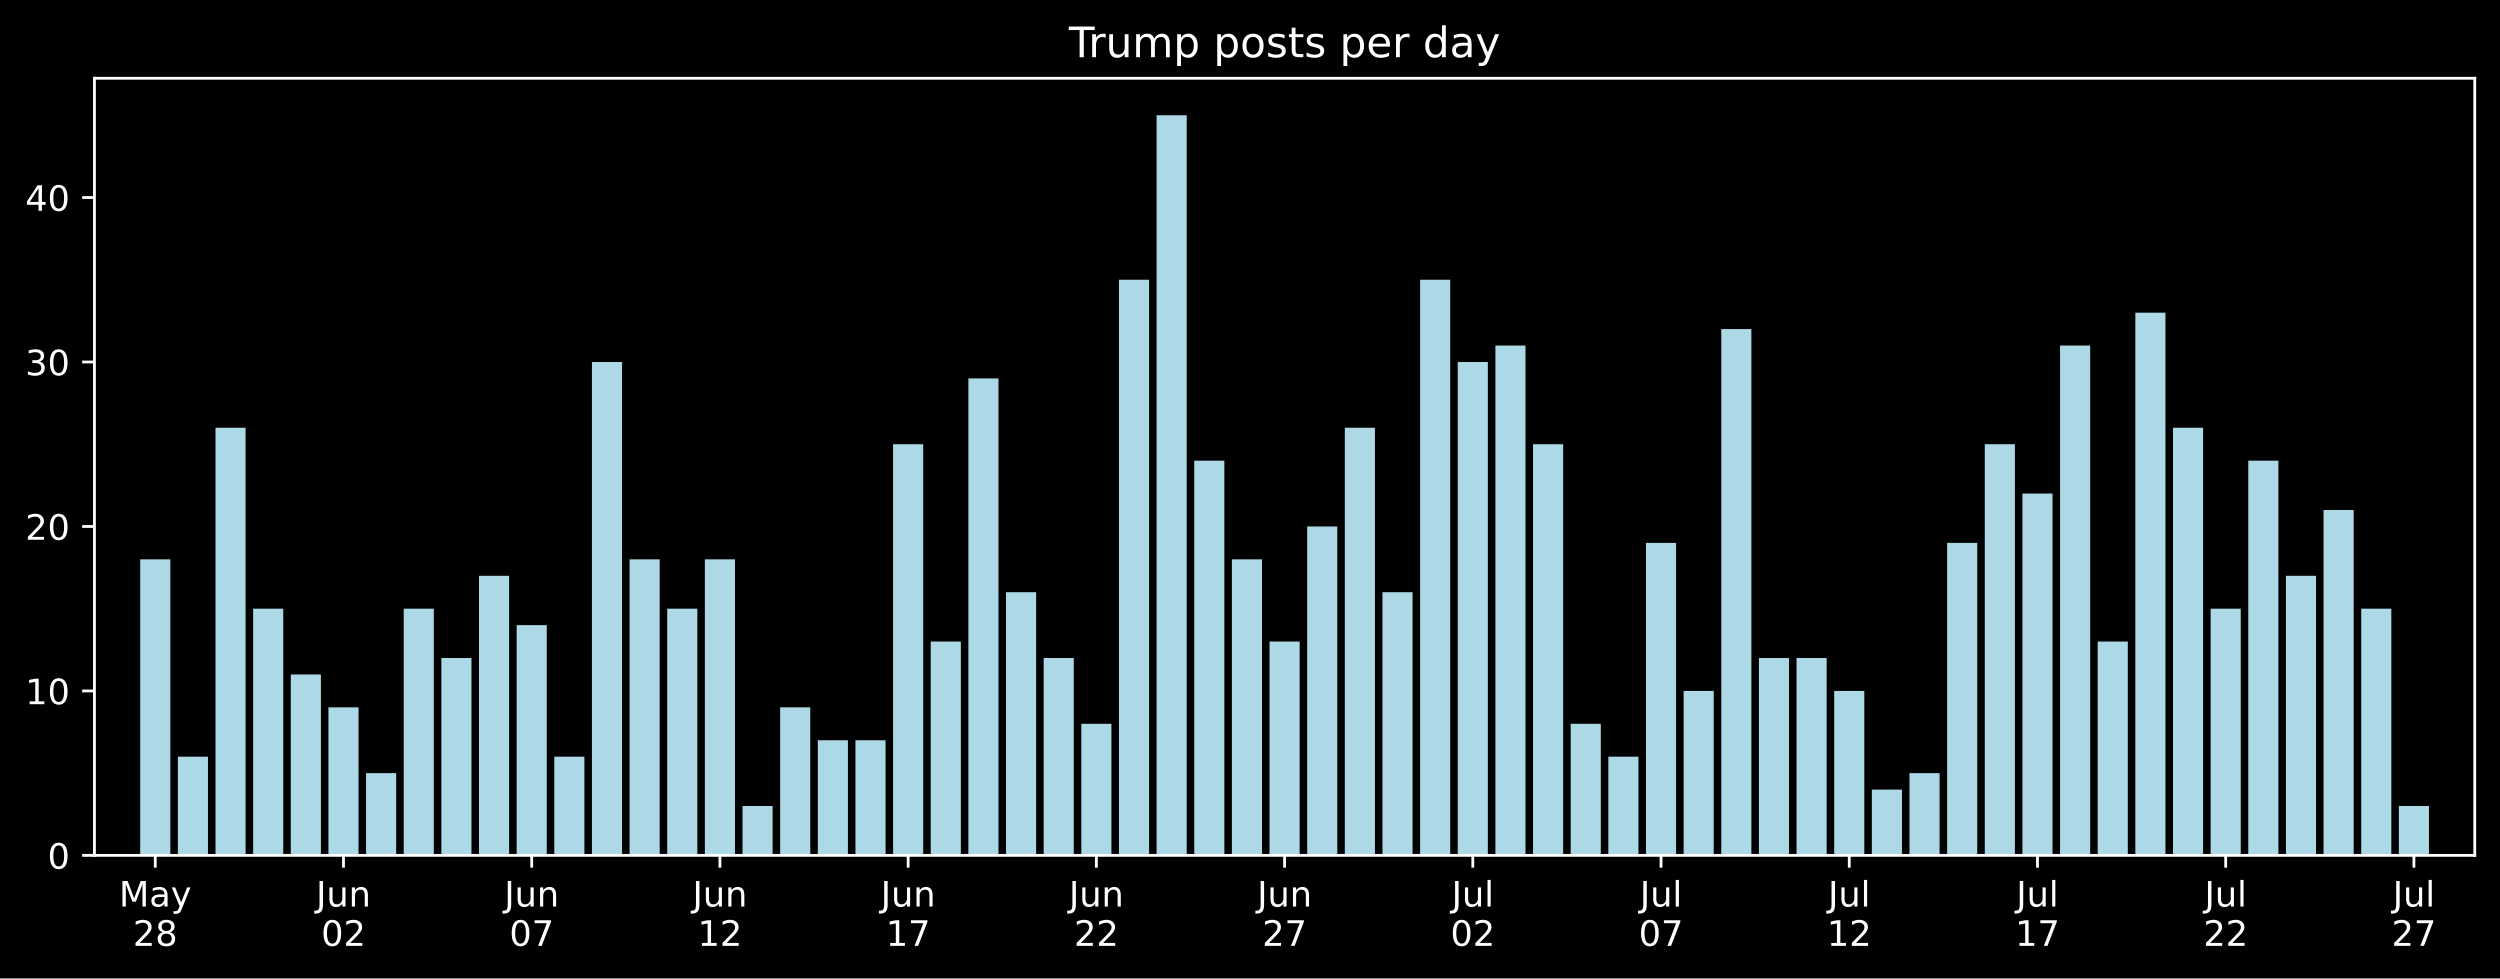
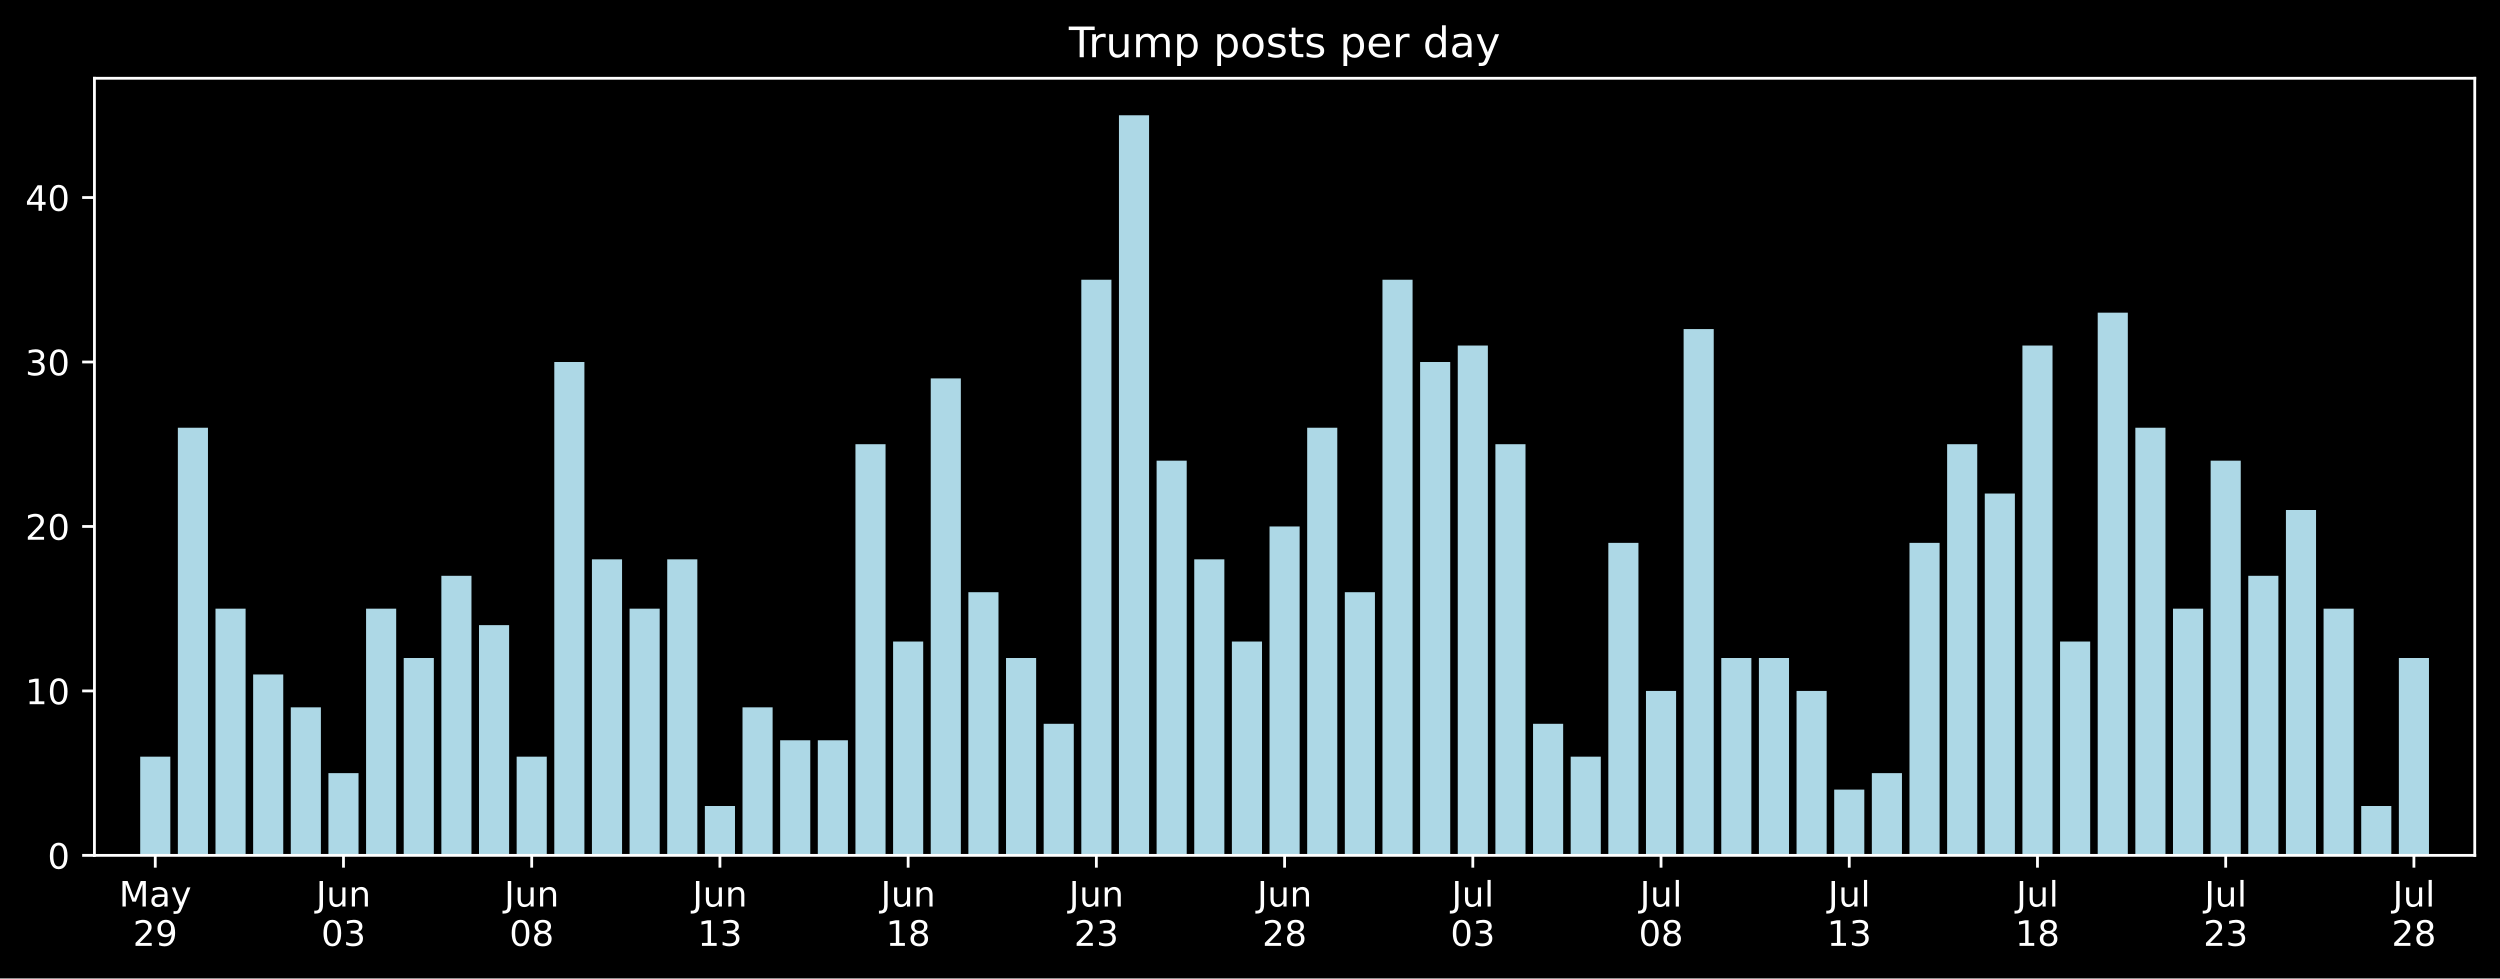
<svg xmlns="http://www.w3.org/2000/svg" xmlns:xlink="http://www.w3.org/1999/xlink" width="712.835pt" height="278.97pt" viewBox="0 0 712.835 278.97" version="1.1">
  <defs>
    <style type="text/css">*{stroke-linejoin: round; stroke-linecap: butt}</style>
  </defs>
  <g id="figure_1">
    <g id="patch_1">
      <path d="M 0 278.97  L 712.835 278.97  L 712.835 0  L 0 0  z " />
    </g>
    <g id="axes_1">
      <g id="patch_2">
        <path d="M 26.925 243.894  L 705.635 243.894  L 705.635 22.318  L 26.925 22.318  z " />
      </g>
      <g id="patch_3">
-         <path d="M 39.977 243.894  L 48.564 243.894  L 48.564 159.484  L 39.977 159.484  z " clip-path="url(#pac52f483de)" style="fill: #add8e6" />
+         <path d="M 39.977 243.894  L 48.564 243.894  L 48.564 215.757  L 39.977 215.757  z " clip-path="url(#p3d719da729)" style="fill: #add8e6" />
      </g>
      <g id="patch_4">
-         <path d="M 50.711 243.894  L 59.298 243.894  L 59.298 215.757  L 50.711 215.757  z " clip-path="url(#pac52f483de)" style="fill: #add8e6" />
+         <path d="M 50.711 243.894  L 59.298 243.894  L 59.298 121.969  L 50.711 121.969  z " clip-path="url(#p3d719da729)" style="fill: #add8e6" />
      </g>
      <g id="patch_5">
-         <path d="M 61.444 243.894  L 70.031 243.894  L 70.031 121.969  L 61.444 121.969  z " clip-path="url(#pac52f483de)" style="fill: #add8e6" />
+         <path d="M 61.444 243.894  L 70.031 243.894  L 70.031 173.553  L 61.444 173.553  z " clip-path="url(#p3d719da729)" style="fill: #add8e6" />
      </g>
      <g id="patch_6">
-         <path d="M 72.178 243.894  L 80.765 243.894  L 80.765 173.553  L 72.178 173.553  z " clip-path="url(#pac52f483de)" style="fill: #add8e6" />
+         <path d="M 72.178 243.894  L 80.765 243.894  L 80.765 192.31  L 72.178 192.31  z " clip-path="url(#p3d719da729)" style="fill: #add8e6" />
      </g>
      <g id="patch_7">
-         <path d="M 82.912 243.894  L 91.499 243.894  L 91.499 192.31  L 82.912 192.31  z " clip-path="url(#pac52f483de)" style="fill: #add8e6" />
+         <path d="M 82.912 243.894  L 91.499 243.894  L 91.499 201.689  L 82.912 201.689  z " clip-path="url(#p3d719da729)" style="fill: #add8e6" />
      </g>
      <g id="patch_8">
-         <path d="M 93.645 243.894  L 102.232 243.894  L 102.232 201.689  L 93.645 201.689  z " clip-path="url(#pac52f483de)" style="fill: #add8e6" />
+         <path d="M 93.645 243.894  L 102.232 243.894  L 102.232 220.447  L 93.645 220.447  z " clip-path="url(#p3d719da729)" style="fill: #add8e6" />
      </g>
      <g id="patch_9">
-         <path d="M 104.379 243.894  L 112.966 243.894  L 112.966 220.447  L 104.379 220.447  z " clip-path="url(#pac52f483de)" style="fill: #add8e6" />
+         <path d="M 104.379 243.894  L 112.966 243.894  L 112.966 173.553  L 104.379 173.553  z " clip-path="url(#p3d719da729)" style="fill: #add8e6" />
      </g>
      <g id="patch_10">
-         <path d="M 115.113 243.894  L 123.7 243.894  L 123.7 173.553  L 115.113 173.553  z " clip-path="url(#pac52f483de)" style="fill: #add8e6" />
+         <path d="M 115.113 243.894  L 123.7 243.894  L 123.7 187.621  L 115.113 187.621  z " clip-path="url(#p3d719da729)" style="fill: #add8e6" />
      </g>
      <g id="patch_11">
-         <path d="M 125.846 243.894  L 134.433 243.894  L 134.433 187.621  L 125.846 187.621  z " clip-path="url(#pac52f483de)" style="fill: #add8e6" />
+         <path d="M 125.846 243.894  L 134.433 243.894  L 134.433 164.174  L 125.846 164.174  z " clip-path="url(#p3d719da729)" style="fill: #add8e6" />
      </g>
      <g id="patch_12">
-         <path d="M 136.58 243.894  L 145.167 243.894  L 145.167 164.174  L 136.58 164.174  z " clip-path="url(#pac52f483de)" style="fill: #add8e6" />
+         <path d="M 136.58 243.894  L 145.167 243.894  L 145.167 178.242  L 136.58 178.242  z " clip-path="url(#p3d719da729)" style="fill: #add8e6" />
      </g>
      <g id="patch_13">
-         <path d="M 147.314 243.894  L 155.901 243.894  L 155.901 178.242  L 147.314 178.242  z " clip-path="url(#pac52f483de)" style="fill: #add8e6" />
+         <path d="M 147.314 243.894  L 155.901 243.894  L 155.901 215.757  L 147.314 215.757  z " clip-path="url(#p3d719da729)" style="fill: #add8e6" />
      </g>
      <g id="patch_14">
-         <path d="M 158.047 243.894  L 166.634 243.894  L 166.634 215.757  L 158.047 215.757  z " clip-path="url(#pac52f483de)" style="fill: #add8e6" />
+         <path d="M 158.047 243.894  L 166.634 243.894  L 166.634 103.211  L 158.047 103.211  z " clip-path="url(#p3d719da729)" style="fill: #add8e6" />
      </g>
      <g id="patch_15">
-         <path d="M 168.781 243.894  L 177.368 243.894  L 177.368 103.211  L 168.781 103.211  z " clip-path="url(#pac52f483de)" style="fill: #add8e6" />
+         <path d="M 168.781 243.894  L 177.368 243.894  L 177.368 159.484  L 168.781 159.484  z " clip-path="url(#p3d719da729)" style="fill: #add8e6" />
      </g>
      <g id="patch_16">
-         <path d="M 179.515 243.894  L 188.101 243.894  L 188.101 159.484  L 179.515 159.484  z " clip-path="url(#pac52f483de)" style="fill: #add8e6" />
+         <path d="M 179.515 243.894  L 188.101 243.894  L 188.101 173.553  L 179.515 173.553  z " clip-path="url(#p3d719da729)" style="fill: #add8e6" />
      </g>
      <g id="patch_17">
-         <path d="M 190.248 243.894  L 198.835 243.894  L 198.835 173.553  L 190.248 173.553  z " clip-path="url(#pac52f483de)" style="fill: #add8e6" />
+         <path d="M 190.248 243.894  L 198.835 243.894  L 198.835 159.484  L 190.248 159.484  z " clip-path="url(#p3d719da729)" style="fill: #add8e6" />
      </g>
      <g id="patch_18">
-         <path d="M 200.982 243.894  L 209.569 243.894  L 209.569 159.484  L 200.982 159.484  z " clip-path="url(#pac52f483de)" style="fill: #add8e6" />
+         <path d="M 200.982 243.894  L 209.569 243.894  L 209.569 229.826  L 200.982 229.826  z " clip-path="url(#p3d719da729)" style="fill: #add8e6" />
      </g>
      <g id="patch_19">
-         <path d="M 211.715 243.894  L 220.302 243.894  L 220.302 229.826  L 211.715 229.826  z " clip-path="url(#pac52f483de)" style="fill: #add8e6" />
+         <path d="M 211.715 243.894  L 220.302 243.894  L 220.302 201.689  L 211.715 201.689  z " clip-path="url(#p3d719da729)" style="fill: #add8e6" />
      </g>
      <g id="patch_20">
-         <path d="M 222.449 243.894  L 231.036 243.894  L 231.036 201.689  L 222.449 201.689  z " clip-path="url(#pac52f483de)" style="fill: #add8e6" />
+         <path d="M 222.449 243.894  L 231.036 243.894  L 231.036 211.068  L 222.449 211.068  z " clip-path="url(#p3d719da729)" style="fill: #add8e6" />
      </g>
      <g id="patch_21">
-         <path d="M 233.183 243.894  L 241.77 243.894  L 241.77 211.068  L 233.183 211.068  z " clip-path="url(#pac52f483de)" style="fill: #add8e6" />
+         <path d="M 233.183 243.894  L 241.77 243.894  L 241.77 211.068  L 233.183 211.068  z " clip-path="url(#p3d719da729)" style="fill: #add8e6" />
      </g>
      <g id="patch_22">
-         <path d="M 243.916 243.894  L 252.503 243.894  L 252.503 211.068  L 243.916 211.068  z " clip-path="url(#pac52f483de)" style="fill: #add8e6" />
+         <path d="M 243.916 243.894  L 252.503 243.894  L 252.503 126.658  L 243.916 126.658  z " clip-path="url(#p3d719da729)" style="fill: #add8e6" />
      </g>
      <g id="patch_23">
-         <path d="M 254.65 243.894  L 263.237 243.894  L 263.237 126.658  L 254.65 126.658  z " clip-path="url(#pac52f483de)" style="fill: #add8e6" />
+         <path d="M 254.65 243.894  L 263.237 243.894  L 263.237 182.931  L 254.65 182.931  z " clip-path="url(#p3d719da729)" style="fill: #add8e6" />
      </g>
      <g id="patch_24">
-         <path d="M 265.384 243.894  L 273.971 243.894  L 273.971 182.931  L 265.384 182.931  z " clip-path="url(#pac52f483de)" style="fill: #add8e6" />
+         <path d="M 265.384 243.894  L 273.971 243.894  L 273.971 107.9  L 265.384 107.9  z " clip-path="url(#p3d719da729)" style="fill: #add8e6" />
      </g>
      <g id="patch_25">
-         <path d="M 276.117 243.894  L 284.704 243.894  L 284.704 107.9  L 276.117 107.9  z " clip-path="url(#pac52f483de)" style="fill: #add8e6" />
+         <path d="M 276.117 243.894  L 284.704 243.894  L 284.704 168.863  L 276.117 168.863  z " clip-path="url(#p3d719da729)" style="fill: #add8e6" />
      </g>
      <g id="patch_26">
-         <path d="M 286.851 243.894  L 295.438 243.894  L 295.438 168.863  L 286.851 168.863  z " clip-path="url(#pac52f483de)" style="fill: #add8e6" />
+         <path d="M 286.851 243.894  L 295.438 243.894  L 295.438 187.621  L 286.851 187.621  z " clip-path="url(#p3d719da729)" style="fill: #add8e6" />
      </g>
      <g id="patch_27">
-         <path d="M 297.585 243.894  L 306.172 243.894  L 306.172 187.621  L 297.585 187.621  z " clip-path="url(#pac52f483de)" style="fill: #add8e6" />
+         <path d="M 297.585 243.894  L 306.172 243.894  L 306.172 206.379  L 297.585 206.379  z " clip-path="url(#p3d719da729)" style="fill: #add8e6" />
      </g>
      <g id="patch_28">
-         <path d="M 308.318 243.894  L 316.905 243.894  L 316.905 206.379  L 308.318 206.379  z " clip-path="url(#pac52f483de)" style="fill: #add8e6" />
+         <path d="M 308.318 243.894  L 316.905 243.894  L 316.905 79.764  L 308.318 79.764  z " clip-path="url(#p3d719da729)" style="fill: #add8e6" />
      </g>
      <g id="patch_29">
-         <path d="M 319.052 243.894  L 327.639 243.894  L 327.639 79.764  L 319.052 79.764  z " clip-path="url(#pac52f483de)" style="fill: #add8e6" />
+         <path d="M 319.052 243.894  L 327.639 243.894  L 327.639 32.869  L 319.052 32.869  z " clip-path="url(#p3d719da729)" style="fill: #add8e6" />
      </g>
      <g id="patch_30">
-         <path d="M 329.786 243.894  L 338.373 243.894  L 338.373 32.869  L 329.786 32.869  z " clip-path="url(#pac52f483de)" style="fill: #add8e6" />
+         <path d="M 329.786 243.894  L 338.373 243.894  L 338.373 131.348  L 329.786 131.348  z " clip-path="url(#p3d719da729)" style="fill: #add8e6" />
      </g>
      <g id="patch_31">
-         <path d="M 340.519 243.894  L 349.106 243.894  L 349.106 131.348  L 340.519 131.348  z " clip-path="url(#pac52f483de)" style="fill: #add8e6" />
+         <path d="M 340.519 243.894  L 349.106 243.894  L 349.106 159.484  L 340.519 159.484  z " clip-path="url(#p3d719da729)" style="fill: #add8e6" />
      </g>
      <g id="patch_32">
-         <path d="M 351.253 243.894  L 359.84 243.894  L 359.84 159.484  L 351.253 159.484  z " clip-path="url(#pac52f483de)" style="fill: #add8e6" />
+         <path d="M 351.253 243.894  L 359.84 243.894  L 359.84 182.931  L 351.253 182.931  z " clip-path="url(#p3d719da729)" style="fill: #add8e6" />
      </g>
      <g id="patch_33">
-         <path d="M 361.987 243.894  L 370.573 243.894  L 370.573 182.931  L 361.987 182.931  z " clip-path="url(#pac52f483de)" style="fill: #add8e6" />
+         <path d="M 361.987 243.894  L 370.573 243.894  L 370.573 150.105  L 361.987 150.105  z " clip-path="url(#p3d719da729)" style="fill: #add8e6" />
      </g>
      <g id="patch_34">
-         <path d="M 372.72 243.894  L 381.307 243.894  L 381.307 150.105  L 372.72 150.105  z " clip-path="url(#pac52f483de)" style="fill: #add8e6" />
+         <path d="M 372.72 243.894  L 381.307 243.894  L 381.307 121.969  L 372.72 121.969  z " clip-path="url(#p3d719da729)" style="fill: #add8e6" />
      </g>
      <g id="patch_35">
-         <path d="M 383.454 243.894  L 392.041 243.894  L 392.041 121.969  L 383.454 121.969  z " clip-path="url(#pac52f483de)" style="fill: #add8e6" />
+         <path d="M 383.454 243.894  L 392.041 243.894  L 392.041 168.863  L 383.454 168.863  z " clip-path="url(#p3d719da729)" style="fill: #add8e6" />
      </g>
      <g id="patch_36">
-         <path d="M 394.187 243.894  L 402.774 243.894  L 402.774 168.863  L 394.187 168.863  z " clip-path="url(#pac52f483de)" style="fill: #add8e6" />
+         <path d="M 394.187 243.894  L 402.774 243.894  L 402.774 79.764  L 394.187 79.764  z " clip-path="url(#p3d719da729)" style="fill: #add8e6" />
      </g>
      <g id="patch_37">
-         <path d="M 404.921 243.894  L 413.508 243.894  L 413.508 79.764  L 404.921 79.764  z " clip-path="url(#pac52f483de)" style="fill: #add8e6" />
+         <path d="M 404.921 243.894  L 413.508 243.894  L 413.508 103.211  L 404.921 103.211  z " clip-path="url(#p3d719da729)" style="fill: #add8e6" />
      </g>
      <g id="patch_38">
-         <path d="M 415.655 243.894  L 424.242 243.894  L 424.242 103.211  L 415.655 103.211  z " clip-path="url(#pac52f483de)" style="fill: #add8e6" />
+         <path d="M 415.655 243.894  L 424.242 243.894  L 424.242 98.522  L 415.655 98.522  z " clip-path="url(#p3d719da729)" style="fill: #add8e6" />
      </g>
      <g id="patch_39">
-         <path d="M 426.388 243.894  L 434.975 243.894  L 434.975 98.522  L 426.388 98.522  z " clip-path="url(#pac52f483de)" style="fill: #add8e6" />
+         <path d="M 426.388 243.894  L 434.975 243.894  L 434.975 126.658  L 426.388 126.658  z " clip-path="url(#p3d719da729)" style="fill: #add8e6" />
      </g>
      <g id="patch_40">
-         <path d="M 437.122 243.894  L 445.709 243.894  L 445.709 126.658  L 437.122 126.658  z " clip-path="url(#pac52f483de)" style="fill: #add8e6" />
+         <path d="M 437.122 243.894  L 445.709 243.894  L 445.709 206.379  L 437.122 206.379  z " clip-path="url(#p3d719da729)" style="fill: #add8e6" />
      </g>
      <g id="patch_41">
-         <path d="M 447.856 243.894  L 456.443 243.894  L 456.443 206.379  L 447.856 206.379  z " clip-path="url(#pac52f483de)" style="fill: #add8e6" />
+         <path d="M 447.856 243.894  L 456.443 243.894  L 456.443 215.757  L 447.856 215.757  z " clip-path="url(#p3d719da729)" style="fill: #add8e6" />
      </g>
      <g id="patch_42">
-         <path d="M 458.589 243.894  L 467.176 243.894  L 467.176 215.757  L 458.589 215.757  z " clip-path="url(#pac52f483de)" style="fill: #add8e6" />
+         <path d="M 458.589 243.894  L 467.176 243.894  L 467.176 154.795  L 458.589 154.795  z " clip-path="url(#p3d719da729)" style="fill: #add8e6" />
      </g>
      <g id="patch_43">
-         <path d="M 469.323 243.894  L 477.91 243.894  L 477.91 154.795  L 469.323 154.795  z " clip-path="url(#pac52f483de)" style="fill: #add8e6" />
+         <path d="M 469.323 243.894  L 477.91 243.894  L 477.91 197  L 469.323 197  z " clip-path="url(#p3d719da729)" style="fill: #add8e6" />
      </g>
      <g id="patch_44">
-         <path d="M 480.057 243.894  L 488.644 243.894  L 488.644 197  L 480.057 197  z " clip-path="url(#pac52f483de)" style="fill: #add8e6" />
+         <path d="M 480.057 243.894  L 488.644 243.894  L 488.644 93.832  L 480.057 93.832  z " clip-path="url(#p3d719da729)" style="fill: #add8e6" />
      </g>
      <g id="patch_45">
-         <path d="M 490.79 243.894  L 499.377 243.894  L 499.377 93.832  L 490.79 93.832  z " clip-path="url(#pac52f483de)" style="fill: #add8e6" />
+         <path d="M 490.79 243.894  L 499.377 243.894  L 499.377 187.621  L 490.79 187.621  z " clip-path="url(#p3d719da729)" style="fill: #add8e6" />
      </g>
      <g id="patch_46">
-         <path d="M 501.524 243.894  L 510.111 243.894  L 510.111 187.621  L 501.524 187.621  z " clip-path="url(#pac52f483de)" style="fill: #add8e6" />
+         <path d="M 501.524 243.894  L 510.111 243.894  L 510.111 187.621  L 501.524 187.621  z " clip-path="url(#p3d719da729)" style="fill: #add8e6" />
      </g>
      <g id="patch_47">
-         <path d="M 512.258 243.894  L 520.845 243.894  L 520.845 187.621  L 512.258 187.621  z " clip-path="url(#pac52f483de)" style="fill: #add8e6" />
+         <path d="M 512.258 243.894  L 520.845 243.894  L 520.845 197  L 512.258 197  z " clip-path="url(#p3d719da729)" style="fill: #add8e6" />
      </g>
      <g id="patch_48">
-         <path d="M 522.991 243.894  L 531.578 243.894  L 531.578 197  L 522.991 197  z " clip-path="url(#pac52f483de)" style="fill: #add8e6" />
+         <path d="M 522.991 243.894  L 531.578 243.894  L 531.578 225.136  L 522.991 225.136  z " clip-path="url(#p3d719da729)" style="fill: #add8e6" />
      </g>
      <g id="patch_49">
-         <path d="M 533.725 243.894  L 542.312 243.894  L 542.312 225.136  L 533.725 225.136  z " clip-path="url(#pac52f483de)" style="fill: #add8e6" />
+         <path d="M 533.725 243.894  L 542.312 243.894  L 542.312 220.447  L 533.725 220.447  z " clip-path="url(#p3d719da729)" style="fill: #add8e6" />
      </g>
      <g id="patch_50">
-         <path d="M 544.459 243.894  L 553.045 243.894  L 553.045 220.447  L 544.459 220.447  z " clip-path="url(#pac52f483de)" style="fill: #add8e6" />
+         <path d="M 544.459 243.894  L 553.045 243.894  L 553.045 154.795  L 544.459 154.795  z " clip-path="url(#p3d719da729)" style="fill: #add8e6" />
      </g>
      <g id="patch_51">
-         <path d="M 555.192 243.894  L 563.779 243.894  L 563.779 154.795  L 555.192 154.795  z " clip-path="url(#pac52f483de)" style="fill: #add8e6" />
+         <path d="M 555.192 243.894  L 563.779 243.894  L 563.779 126.658  L 555.192 126.658  z " clip-path="url(#p3d719da729)" style="fill: #add8e6" />
      </g>
      <g id="patch_52">
-         <path d="M 565.926 243.894  L 574.513 243.894  L 574.513 126.658  L 565.926 126.658  z " clip-path="url(#pac52f483de)" style="fill: #add8e6" />
+         <path d="M 565.926 243.894  L 574.513 243.894  L 574.513 140.726  L 565.926 140.726  z " clip-path="url(#p3d719da729)" style="fill: #add8e6" />
      </g>
      <g id="patch_53">
-         <path d="M 576.659 243.894  L 585.246 243.894  L 585.246 140.726  L 576.659 140.726  z " clip-path="url(#pac52f483de)" style="fill: #add8e6" />
+         <path d="M 576.659 243.894  L 585.246 243.894  L 585.246 98.522  L 576.659 98.522  z " clip-path="url(#p3d719da729)" style="fill: #add8e6" />
      </g>
      <g id="patch_54">
-         <path d="M 587.393 243.894  L 595.98 243.894  L 595.98 98.522  L 587.393 98.522  z " clip-path="url(#pac52f483de)" style="fill: #add8e6" />
+         <path d="M 587.393 243.894  L 595.98 243.894  L 595.98 182.931  L 587.393 182.931  z " clip-path="url(#p3d719da729)" style="fill: #add8e6" />
      </g>
      <g id="patch_55">
-         <path d="M 598.127 243.894  L 606.714 243.894  L 606.714 182.931  L 598.127 182.931  z " clip-path="url(#pac52f483de)" style="fill: #add8e6" />
+         <path d="M 598.127 243.894  L 606.714 243.894  L 606.714 89.143  L 598.127 89.143  z " clip-path="url(#p3d719da729)" style="fill: #add8e6" />
      </g>
      <g id="patch_56">
-         <path d="M 608.86 243.894  L 617.447 243.894  L 617.447 89.143  L 608.86 89.143  z " clip-path="url(#pac52f483de)" style="fill: #add8e6" />
+         <path d="M 608.86 243.894  L 617.447 243.894  L 617.447 121.969  L 608.86 121.969  z " clip-path="url(#p3d719da729)" style="fill: #add8e6" />
      </g>
      <g id="patch_57">
-         <path d="M 619.594 243.894  L 628.181 243.894  L 628.181 121.969  L 619.594 121.969  z " clip-path="url(#pac52f483de)" style="fill: #add8e6" />
+         <path d="M 619.594 243.894  L 628.181 243.894  L 628.181 173.553  L 619.594 173.553  z " clip-path="url(#p3d719da729)" style="fill: #add8e6" />
      </g>
      <g id="patch_58">
-         <path d="M 630.328 243.894  L 638.915 243.894  L 638.915 173.553  L 630.328 173.553  z " clip-path="url(#pac52f483de)" style="fill: #add8e6" />
+         <path d="M 630.328 243.894  L 638.915 243.894  L 638.915 131.348  L 630.328 131.348  z " clip-path="url(#p3d719da729)" style="fill: #add8e6" />
      </g>
      <g id="patch_59">
-         <path d="M 641.061 243.894  L 649.648 243.894  L 649.648 131.348  L 641.061 131.348  z " clip-path="url(#pac52f483de)" style="fill: #add8e6" />
+         <path d="M 641.061 243.894  L 649.648 243.894  L 649.648 164.174  L 641.061 164.174  z " clip-path="url(#p3d719da729)" style="fill: #add8e6" />
      </g>
      <g id="patch_60">
-         <path d="M 651.795 243.894  L 660.382 243.894  L 660.382 164.174  L 651.795 164.174  z " clip-path="url(#pac52f483de)" style="fill: #add8e6" />
+         <path d="M 651.795 243.894  L 660.382 243.894  L 660.382 145.416  L 651.795 145.416  z " clip-path="url(#p3d719da729)" style="fill: #add8e6" />
      </g>
      <g id="patch_61">
-         <path d="M 662.529 243.894  L 671.116 243.894  L 671.116 145.416  L 662.529 145.416  z " clip-path="url(#pac52f483de)" style="fill: #add8e6" />
+         <path d="M 662.529 243.894  L 671.116 243.894  L 671.116 173.553  L 662.529 173.553  z " clip-path="url(#p3d719da729)" style="fill: #add8e6" />
      </g>
      <g id="patch_62">
-         <path d="M 673.262 243.894  L 681.849 243.894  L 681.849 173.553  L 673.262 173.553  z " clip-path="url(#pac52f483de)" style="fill: #add8e6" />
+         <path d="M 673.262 243.894  L 681.849 243.894  L 681.849 229.826  L 673.262 229.826  z " clip-path="url(#p3d719da729)" style="fill: #add8e6" />
      </g>
      <g id="patch_63">
-         <path d="M 683.996 243.894  L 692.583 243.894  L 692.583 229.826  L 683.996 229.826  z " clip-path="url(#pac52f483de)" style="fill: #add8e6" />
+         <path d="M 683.996 243.894  L 692.583 243.894  L 692.583 187.621  L 683.996 187.621  z " clip-path="url(#p3d719da729)" style="fill: #add8e6" />
      </g>
      <g id="matplotlib.axis_1">
        <g id="xtick_1">
          <g id="line2d_1">
            <defs>
-               <path id="m9deccf6bcd" d="M 0 0  L 0 3.5  " style="stroke: #ffffff; stroke-width: 0.8" />
+               <path id="mcaa3316c42" d="M 0 0  L 0 3.5  " style="stroke: #ffffff; stroke-width: 0.8" />
            </defs>
            <g>
-               <use xlink:href="#m9deccf6bcd" x="44.271" y="243.894" style="fill: #ffffff; stroke: #ffffff; stroke-width: 0.8" />
+               <use xlink:href="#mcaa3316c42" x="44.271" y="243.894" style="fill: #ffffff; stroke: #ffffff; stroke-width: 0.8" />
            </g>
          </g>
          <g id="text_1">
            <g style="fill: #ffffff" transform="translate(33.93307 258.4926) scale(0.1 -0.1)">
              <defs>
                <path id="DejaVuSans-4d" d="M 628 4666  L 1569 4666  L 2759 1491  L 3956 4666  L 4897 4666  L 4897 0  L 4281 0  L 4281 4097  L 3078 897  L 2444 897  L 1241 4097  L 1241 0  L 628 0  L 628 4666  z " transform="scale(0.015625)" />
                <path id="DejaVuSans-61" d="M 2194 1759  Q 1497 1759 1228 1600  Q 959 1441 959 1056  Q 959 750 1161 570  Q 1363 391 1709 391  Q 2188 391 2477 730  Q 2766 1069 2766 1631  L 2766 1759  L 2194 1759  z M 3341 1997  L 3341 0  L 2766 0  L 2766 531  Q 2569 213 2275 61  Q 1981 -91 1556 -91  Q 1019 -91 701 211  Q 384 513 384 1019  Q 384 1609 779 1909  Q 1175 2209 1959 2209  L 2766 2209  L 2766 2266  Q 2766 2663 2505 2880  Q 2244 3097 1772 3097  Q 1472 3097 1187 3025  Q 903 2953 641 2809  L 641 3341  Q 956 3463 1253 3523  Q 1550 3584 1831 3584  Q 2591 3584 2966 3190  Q 3341 2797 3341 1997  z " transform="scale(0.015625)" />
                <path id="DejaVuSans-79" d="M 2059 -325  Q 1816 -950 1584 -1140  Q 1353 -1331 966 -1331  L 506 -1331  L 506 -850  L 844 -850  Q 1081 -850 1212 -737  Q 1344 -625 1503 -206  L 1606 56  L 191 3500  L 800 3500  L 1894 763  L 2988 3500  L 3597 3500  L 2059 -325  z " transform="scale(0.015625)" />
              </defs>
              <use xlink:href="#DejaVuSans-4d" />
              <use xlink:href="#DejaVuSans-61" x="86.279" />
              <use xlink:href="#DejaVuSans-79" x="147.559" />
            </g>
            <g style="fill: #ffffff" transform="translate(37.90807 269.6904) scale(0.1 -0.1)">
              <defs>
                <path id="DejaVuSans-32" d="M 1228 531  L 3431 531  L 3431 0  L 469 0  L 469 531  Q 828 903 1448 1529  Q 2069 2156 2228 2338  Q 2531 2678 2651 2914  Q 2772 3150 2772 3378  Q 2772 3750 2511 3984  Q 2250 4219 1831 4219  Q 1534 4219 1204 4116  Q 875 4013 500 3803  L 500 4441  Q 881 4594 1212 4672  Q 1544 4750 1819 4750  Q 2544 4750 2975 4387  Q 3406 4025 3406 3419  Q 3406 3131 3298 2873  Q 3191 2616 2906 2266  Q 2828 2175 2409 1742  Q 1991 1309 1228 531  z " transform="scale(0.015625)" />
-                 <path id="DejaVuSans-38" d="M 2034 2216  Q 1584 2216 1326 1975  Q 1069 1734 1069 1313  Q 1069 891 1326 650  Q 1584 409 2034 409  Q 2484 409 2743 651  Q 3003 894 3003 1313  Q 3003 1734 2745 1975  Q 2488 2216 2034 2216  z M 1403 2484  Q 997 2584 770 2862  Q 544 3141 544 3541  Q 544 4100 942 4425  Q 1341 4750 2034 4750  Q 2731 4750 3128 4425  Q 3525 4100 3525 3541  Q 3525 3141 3298 2862  Q 3072 2584 2669 2484  Q 3125 2378 3379 2068  Q 3634 1759 3634 1313  Q 3634 634 3220 271  Q 2806 -91 2034 -91  Q 1263 -91 848 271  Q 434 634 434 1313  Q 434 1759 690 2068  Q 947 2378 1403 2484  z M 1172 3481  Q 1172 3119 1398 2916  Q 1625 2713 2034 2713  Q 2441 2713 2670 2916  Q 2900 3119 2900 3481  Q 2900 3844 2670 4047  Q 2441 4250 2034 4250  Q 1625 4250 1398 4047  Q 1172 3844 1172 3481  z " transform="scale(0.015625)" />
+                 <path id="DejaVuSans-39" d="M 703 97  L 703 672  Q 941 559 1184 500  Q 1428 441 1663 441  Q 2288 441 2617 861  Q 2947 1281 2994 2138  Q 2813 1869 2534 1725  Q 2256 1581 1919 1581  Q 1219 1581 811 2004  Q 403 2428 403 3163  Q 403 3881 828 4315  Q 1253 4750 1959 4750  Q 2769 4750 3195 4129  Q 3622 3509 3622 2328  Q 3622 1225 3098 567  Q 2575 -91 1691 -91  Q 1453 -91 1209 -44  Q 966 3 703 97  z M 1959 2075  Q 2384 2075 2632 2365  Q 2881 2656 2881 3163  Q 2881 3666 2632 3958  Q 2384 4250 1959 4250  Q 1534 4250 1286 3958  Q 1038 3666 1038 3163  Q 1038 2656 1286 2365  Q 1534 2075 1959 2075  z " transform="scale(0.015625)" />
              </defs>
              <use xlink:href="#DejaVuSans-32" />
-               <use xlink:href="#DejaVuSans-38" x="63.623" />
+               <use xlink:href="#DejaVuSans-39" x="63.623" />
            </g>
          </g>
        </g>
        <g id="xtick_2">
          <g id="line2d_2">
            <g>
-               <use xlink:href="#m9deccf6bcd" x="97.939" y="243.894" style="fill: #ffffff; stroke: #ffffff; stroke-width: 0.8" />
+               <use xlink:href="#mcaa3316c42" x="97.939" y="243.894" style="fill: #ffffff; stroke: #ffffff; stroke-width: 0.8" />
            </g>
          </g>
          <g id="text_2">
            <g style="fill: #ffffff" transform="translate(90.12631 258.4926) scale(0.1 -0.1)">
              <defs>
                <path id="DejaVuSans-4a" d="M 628 4666  L 1259 4666  L 1259 325  Q 1259 -519 939 -900  Q 619 -1281 -91 -1281  L -331 -1281  L -331 -750  L -134 -750  Q 284 -750 456 -515  Q 628 -281 628 325  L 628 4666  z " transform="scale(0.015625)" />
                <path id="DejaVuSans-75" d="M 544 1381  L 544 3500  L 1119 3500  L 1119 1403  Q 1119 906 1312 657  Q 1506 409 1894 409  Q 2359 409 2629 706  Q 2900 1003 2900 1516  L 2900 3500  L 3475 3500  L 3475 0  L 2900 0  L 2900 538  Q 2691 219 2414 64  Q 2138 -91 1772 -91  Q 1169 -91 856 284  Q 544 659 544 1381  z M 1991 3584  L 1991 3584  z " transform="scale(0.015625)" />
                <path id="DejaVuSans-6e" d="M 3513 2113  L 3513 0  L 2938 0  L 2938 2094  Q 2938 2591 2744 2837  Q 2550 3084 2163 3084  Q 1697 3084 1428 2787  Q 1159 2491 1159 1978  L 1159 0  L 581 0  L 581 3500  L 1159 3500  L 1159 2956  Q 1366 3272 1645 3428  Q 1925 3584 2291 3584  Q 2894 3584 3203 3211  Q 3513 2838 3513 2113  z " transform="scale(0.015625)" />
              </defs>
              <use xlink:href="#DejaVuSans-4a" />
              <use xlink:href="#DejaVuSans-75" x="29.492" />
              <use xlink:href="#DejaVuSans-6e" x="92.871" />
            </g>
            <g style="fill: #ffffff" transform="translate(91.57631 269.6904) scale(0.1 -0.1)">
              <defs>
                <path id="DejaVuSans-30" d="M 2034 4250  Q 1547 4250 1301 3770  Q 1056 3291 1056 2328  Q 1056 1369 1301 889  Q 1547 409 2034 409  Q 2525 409 2770 889  Q 3016 1369 3016 2328  Q 3016 3291 2770 3770  Q 2525 4250 2034 4250  z M 2034 4750  Q 2819 4750 3233 4129  Q 3647 3509 3647 2328  Q 3647 1150 3233 529  Q 2819 -91 2034 -91  Q 1250 -91 836 529  Q 422 1150 422 2328  Q 422 3509 836 4129  Q 1250 4750 2034 4750  z " transform="scale(0.015625)" />
+                 <path id="DejaVuSans-33" d="M 2597 2516  Q 3050 2419 3304 2112  Q 3559 1806 3559 1356  Q 3559 666 3084 287  Q 2609 -91 1734 -91  Q 1441 -91 1130 -33  Q 819 25 488 141  L 488 750  Q 750 597 1062 519  Q 1375 441 1716 441  Q 2309 441 2620 675  Q 2931 909 2931 1356  Q 2931 1769 2642 2001  Q 2353 2234 1838 2234  L 1294 2234  L 1294 2753  L 1863 2753  Q 2328 2753 2575 2939  Q 2822 3125 2822 3475  Q 2822 3834 2567 4026  Q 2313 4219 1838 4219  Q 1578 4219 1281 4162  Q 984 4106 628 3988  L 628 4550  Q 988 4650 1302 4700  Q 1616 4750 1894 4750  Q 2613 4750 3031 4423  Q 3450 4097 3450 3541  Q 3450 3153 3228 2886  Q 3006 2619 2597 2516  z " transform="scale(0.015625)" />
              </defs>
              <use xlink:href="#DejaVuSans-30" />
-               <use xlink:href="#DejaVuSans-32" x="63.623" />
+               <use xlink:href="#DejaVuSans-33" x="63.623" />
            </g>
          </g>
        </g>
        <g id="xtick_3">
          <g id="line2d_3">
            <g>
-               <use xlink:href="#m9deccf6bcd" x="151.607" y="243.894" style="fill: #ffffff; stroke: #ffffff; stroke-width: 0.8" />
+               <use xlink:href="#mcaa3316c42" x="151.607" y="243.894" style="fill: #ffffff; stroke: #ffffff; stroke-width: 0.8" />
            </g>
          </g>
          <g id="text_3">
            <g style="fill: #ffffff" transform="translate(143.7945 258.4926) scale(0.1 -0.1)">
              <use xlink:href="#DejaVuSans-4a" />
              <use xlink:href="#DejaVuSans-75" x="29.492" />
              <use xlink:href="#DejaVuSans-6e" x="92.871" />
            </g>
            <g style="fill: #ffffff" transform="translate(145.2446 269.6904) scale(0.1 -0.1)">
              <defs>
-                 <path id="DejaVuSans-37" d="M 525 4666  L 3525 4666  L 3525 4397  L 1831 0  L 1172 0  L 2766 4134  L 525 4134  L 525 4666  z " transform="scale(0.015625)" />
+                 <path id="DejaVuSans-38" d="M 2034 2216  Q 1584 2216 1326 1975  Q 1069 1734 1069 1313  Q 1069 891 1326 650  Q 1584 409 2034 409  Q 2484 409 2743 651  Q 3003 894 3003 1313  Q 3003 1734 2745 1975  Q 2488 2216 2034 2216  z M 1403 2484  Q 997 2584 770 2862  Q 544 3141 544 3541  Q 544 4100 942 4425  Q 1341 4750 2034 4750  Q 2731 4750 3128 4425  Q 3525 4100 3525 3541  Q 3525 3141 3298 2862  Q 3072 2584 2669 2484  Q 3125 2378 3379 2068  Q 3634 1759 3634 1313  Q 3634 634 3220 271  Q 2806 -91 2034 -91  Q 1263 -91 848 271  Q 434 634 434 1313  Q 434 1759 690 2068  Q 947 2378 1403 2484  z M 1172 3481  Q 1172 3119 1398 2916  Q 1625 2713 2034 2713  Q 2441 2713 2670 2916  Q 2900 3119 2900 3481  Q 2900 3844 2670 4047  Q 2441 4250 2034 4250  Q 1625 4250 1398 4047  Q 1172 3844 1172 3481  z " transform="scale(0.015625)" />
              </defs>
              <use xlink:href="#DejaVuSans-30" />
-               <use xlink:href="#DejaVuSans-37" x="63.623" />
+               <use xlink:href="#DejaVuSans-38" x="63.623" />
            </g>
          </g>
        </g>
        <g id="xtick_4">
          <g id="line2d_4">
            <g>
-               <use xlink:href="#m9deccf6bcd" x="205.275" y="243.894" style="fill: #ffffff; stroke: #ffffff; stroke-width: 0.8" />
+               <use xlink:href="#mcaa3316c42" x="205.275" y="243.894" style="fill: #ffffff; stroke: #ffffff; stroke-width: 0.8" />
            </g>
          </g>
          <g id="text_4">
            <g style="fill: #ffffff" transform="translate(197.4628 258.4926) scale(0.1 -0.1)">
              <use xlink:href="#DejaVuSans-4a" />
              <use xlink:href="#DejaVuSans-75" x="29.492" />
              <use xlink:href="#DejaVuSans-6e" x="92.871" />
            </g>
            <g style="fill: #ffffff" transform="translate(198.9128 269.6904) scale(0.1 -0.1)">
              <defs>
                <path id="DejaVuSans-31" d="M 794 531  L 1825 531  L 1825 4091  L 703 3866  L 703 4441  L 1819 4666  L 2450 4666  L 2450 531  L 3481 531  L 3481 0  L 794 0  L 794 531  z " transform="scale(0.015625)" />
              </defs>
              <use xlink:href="#DejaVuSans-31" />
-               <use xlink:href="#DejaVuSans-32" x="63.623" />
+               <use xlink:href="#DejaVuSans-33" x="63.623" />
            </g>
          </g>
        </g>
        <g id="xtick_5">
          <g id="line2d_5">
            <g>
-               <use xlink:href="#m9deccf6bcd" x="258.944" y="243.894" style="fill: #ffffff; stroke: #ffffff; stroke-width: 0.8" />
+               <use xlink:href="#mcaa3316c42" x="258.944" y="243.894" style="fill: #ffffff; stroke: #ffffff; stroke-width: 0.8" />
            </g>
          </g>
          <g id="text_5">
            <g style="fill: #ffffff" transform="translate(251.131 258.4926) scale(0.1 -0.1)">
              <use xlink:href="#DejaVuSans-4a" />
              <use xlink:href="#DejaVuSans-75" x="29.492" />
              <use xlink:href="#DejaVuSans-6e" x="92.871" />
            </g>
            <g style="fill: #ffffff" transform="translate(252.581 269.6904) scale(0.1 -0.1)">
              <use xlink:href="#DejaVuSans-31" />
-               <use xlink:href="#DejaVuSans-37" x="63.623" />
+               <use xlink:href="#DejaVuSans-38" x="63.623" />
            </g>
          </g>
        </g>
        <g id="xtick_6">
          <g id="line2d_6">
            <g>
-               <use xlink:href="#m9deccf6bcd" x="312.612" y="243.894" style="fill: #ffffff; stroke: #ffffff; stroke-width: 0.8" />
+               <use xlink:href="#mcaa3316c42" x="312.612" y="243.894" style="fill: #ffffff; stroke: #ffffff; stroke-width: 0.8" />
            </g>
          </g>
          <g id="text_6">
            <g style="fill: #ffffff" transform="translate(304.7993 258.4926) scale(0.1 -0.1)">
              <use xlink:href="#DejaVuSans-4a" />
              <use xlink:href="#DejaVuSans-75" x="29.492" />
              <use xlink:href="#DejaVuSans-6e" x="92.871" />
            </g>
            <g style="fill: #ffffff" transform="translate(306.2493 269.6904) scale(0.1 -0.1)">
              <use xlink:href="#DejaVuSans-32" />
-               <use xlink:href="#DejaVuSans-32" x="63.623" />
+               <use xlink:href="#DejaVuSans-33" x="63.623" />
            </g>
          </g>
        </g>
        <g id="xtick_7">
          <g id="line2d_7">
            <g>
-               <use xlink:href="#m9deccf6bcd" x="366.28" y="243.894" style="fill: #ffffff; stroke: #ffffff; stroke-width: 0.8" />
+               <use xlink:href="#mcaa3316c42" x="366.28" y="243.894" style="fill: #ffffff; stroke: #ffffff; stroke-width: 0.8" />
            </g>
          </g>
          <g id="text_7">
            <g style="fill: #ffffff" transform="translate(358.4675 258.4926) scale(0.1 -0.1)">
              <use xlink:href="#DejaVuSans-4a" />
              <use xlink:href="#DejaVuSans-75" x="29.492" />
              <use xlink:href="#DejaVuSans-6e" x="92.871" />
            </g>
            <g style="fill: #ffffff" transform="translate(359.9175 269.6904) scale(0.1 -0.1)">
              <use xlink:href="#DejaVuSans-32" />
-               <use xlink:href="#DejaVuSans-37" x="63.623" />
+               <use xlink:href="#DejaVuSans-38" x="63.623" />
            </g>
          </g>
        </g>
        <g id="xtick_8">
          <g id="line2d_8">
            <g>
-               <use xlink:href="#m9deccf6bcd" x="419.948" y="243.894" style="fill: #ffffff; stroke: #ffffff; stroke-width: 0.8" />
+               <use xlink:href="#mcaa3316c42" x="419.948" y="243.894" style="fill: #ffffff; stroke: #ffffff; stroke-width: 0.8" />
            </g>
          </g>
          <g id="text_8">
            <g style="fill: #ffffff" transform="translate(413.9154 258.4926) scale(0.1 -0.1)">
              <defs>
                <path id="DejaVuSans-6c" d="M 603 4863  L 1178 4863  L 1178 0  L 603 0  L 603 4863  z " transform="scale(0.015625)" />
              </defs>
              <use xlink:href="#DejaVuSans-4a" />
              <use xlink:href="#DejaVuSans-75" x="29.492" />
              <use xlink:href="#DejaVuSans-6c" x="92.871" />
            </g>
            <g style="fill: #ffffff" transform="translate(413.5857 269.6904) scale(0.1 -0.1)">
              <use xlink:href="#DejaVuSans-30" />
-               <use xlink:href="#DejaVuSans-32" x="63.623" />
+               <use xlink:href="#DejaVuSans-33" x="63.623" />
            </g>
          </g>
        </g>
        <g id="xtick_9">
          <g id="line2d_9">
            <g>
-               <use xlink:href="#m9deccf6bcd" x="473.616" y="243.894" style="fill: #ffffff; stroke: #ffffff; stroke-width: 0.8" />
+               <use xlink:href="#mcaa3316c42" x="473.616" y="243.894" style="fill: #ffffff; stroke: #ffffff; stroke-width: 0.8" />
            </g>
          </g>
          <g id="text_9">
            <g style="fill: #ffffff" transform="translate(467.5837 258.4926) scale(0.1 -0.1)">
              <use xlink:href="#DejaVuSans-4a" />
              <use xlink:href="#DejaVuSans-75" x="29.492" />
              <use xlink:href="#DejaVuSans-6c" x="92.871" />
            </g>
            <g style="fill: #ffffff" transform="translate(467.254 269.6904) scale(0.1 -0.1)">
              <use xlink:href="#DejaVuSans-30" />
-               <use xlink:href="#DejaVuSans-37" x="63.623" />
+               <use xlink:href="#DejaVuSans-38" x="63.623" />
            </g>
          </g>
        </g>
        <g id="xtick_10">
          <g id="line2d_10">
            <g>
-               <use xlink:href="#m9deccf6bcd" x="527.285" y="243.894" style="fill: #ffffff; stroke: #ffffff; stroke-width: 0.8" />
+               <use xlink:href="#mcaa3316c42" x="527.285" y="243.894" style="fill: #ffffff; stroke: #ffffff; stroke-width: 0.8" />
            </g>
          </g>
          <g id="text_10">
            <g style="fill: #ffffff" transform="translate(521.2519 258.4926) scale(0.1 -0.1)">
              <use xlink:href="#DejaVuSans-4a" />
              <use xlink:href="#DejaVuSans-75" x="29.492" />
              <use xlink:href="#DejaVuSans-6c" x="92.871" />
            </g>
            <g style="fill: #ffffff" transform="translate(520.9222 269.6904) scale(0.1 -0.1)">
              <use xlink:href="#DejaVuSans-31" />
-               <use xlink:href="#DejaVuSans-32" x="63.623" />
+               <use xlink:href="#DejaVuSans-33" x="63.623" />
            </g>
          </g>
        </g>
        <g id="xtick_11">
          <g id="line2d_11">
            <g>
-               <use xlink:href="#m9deccf6bcd" x="580.953" y="243.894" style="fill: #ffffff; stroke: #ffffff; stroke-width: 0.8" />
+               <use xlink:href="#mcaa3316c42" x="580.953" y="243.894" style="fill: #ffffff; stroke: #ffffff; stroke-width: 0.8" />
            </g>
          </g>
          <g id="text_11">
            <g style="fill: #ffffff" transform="translate(574.9201 258.4926) scale(0.1 -0.1)">
              <use xlink:href="#DejaVuSans-4a" />
              <use xlink:href="#DejaVuSans-75" x="29.492" />
              <use xlink:href="#DejaVuSans-6c" x="92.871" />
            </g>
            <g style="fill: #ffffff" transform="translate(574.5905 269.6904) scale(0.1 -0.1)">
              <use xlink:href="#DejaVuSans-31" />
-               <use xlink:href="#DejaVuSans-37" x="63.623" />
+               <use xlink:href="#DejaVuSans-38" x="63.623" />
            </g>
          </g>
        </g>
        <g id="xtick_12">
          <g id="line2d_12">
            <g>
-               <use xlink:href="#m9deccf6bcd" x="634.621" y="243.894" style="fill: #ffffff; stroke: #ffffff; stroke-width: 0.8" />
+               <use xlink:href="#mcaa3316c42" x="634.621" y="243.894" style="fill: #ffffff; stroke: #ffffff; stroke-width: 0.8" />
            </g>
          </g>
          <g id="text_12">
            <g style="fill: #ffffff" transform="translate(628.5884 258.4926) scale(0.1 -0.1)">
              <use xlink:href="#DejaVuSans-4a" />
              <use xlink:href="#DejaVuSans-75" x="29.492" />
              <use xlink:href="#DejaVuSans-6c" x="92.871" />
            </g>
            <g style="fill: #ffffff" transform="translate(628.2587 269.6904) scale(0.1 -0.1)">
              <use xlink:href="#DejaVuSans-32" />
-               <use xlink:href="#DejaVuSans-32" x="63.623" />
+               <use xlink:href="#DejaVuSans-33" x="63.623" />
            </g>
          </g>
        </g>
        <g id="xtick_13">
          <g id="line2d_13">
            <g>
-               <use xlink:href="#m9deccf6bcd" x="688.289" y="243.894" style="fill: #ffffff; stroke: #ffffff; stroke-width: 0.8" />
+               <use xlink:href="#mcaa3316c42" x="688.289" y="243.894" style="fill: #ffffff; stroke: #ffffff; stroke-width: 0.8" />
            </g>
          </g>
          <g id="text_13">
            <g style="fill: #ffffff" transform="translate(682.2566 258.4926) scale(0.1 -0.1)">
              <use xlink:href="#DejaVuSans-4a" />
              <use xlink:href="#DejaVuSans-75" x="29.492" />
              <use xlink:href="#DejaVuSans-6c" x="92.871" />
            </g>
            <g style="fill: #ffffff" transform="translate(681.9269 269.6904) scale(0.1 -0.1)">
              <use xlink:href="#DejaVuSans-32" />
-               <use xlink:href="#DejaVuSans-37" x="63.623" />
+               <use xlink:href="#DejaVuSans-38" x="63.623" />
            </g>
          </g>
        </g>
      </g>
      <g id="matplotlib.axis_2">
        <g id="ytick_1">
          <g id="line2d_14">
            <defs>
-               <path id="mb612dce09c" d="M 0 0  L -3.5 0  " style="stroke: #ffffff; stroke-width: 0.8" />
+               <path id="m720725a963" d="M 0 0  L -3.5 0  " style="stroke: #ffffff; stroke-width: 0.8" />
            </defs>
            <g>
-               <use xlink:href="#mb612dce09c" x="26.925" y="243.894" style="fill: #ffffff; stroke: #ffffff; stroke-width: 0.8" />
+               <use xlink:href="#m720725a963" x="26.925" y="243.894" style="fill: #ffffff; stroke: #ffffff; stroke-width: 0.8" />
            </g>
          </g>
          <g id="text_14">
            <g style="fill: #ffffff" transform="translate(13.5625 247.6933) scale(0.1 -0.1)">
              <use xlink:href="#DejaVuSans-30" />
            </g>
          </g>
        </g>
        <g id="ytick_2">
          <g id="line2d_15">
            <g>
-               <use xlink:href="#mb612dce09c" x="26.925" y="197" style="fill: #ffffff; stroke: #ffffff; stroke-width: 0.8" />
+               <use xlink:href="#m720725a963" x="26.925" y="197" style="fill: #ffffff; stroke: #ffffff; stroke-width: 0.8" />
            </g>
          </g>
          <g id="text_15">
            <g style="fill: #ffffff" transform="translate(7.2 200.799) scale(0.1 -0.1)">
              <use xlink:href="#DejaVuSans-31" />
              <use xlink:href="#DejaVuSans-30" x="63.623" />
            </g>
          </g>
        </g>
        <g id="ytick_3">
          <g id="line2d_16">
            <g>
-               <use xlink:href="#mb612dce09c" x="26.925" y="150.105" style="fill: #ffffff; stroke: #ffffff; stroke-width: 0.8" />
+               <use xlink:href="#m720725a963" x="26.925" y="150.105" style="fill: #ffffff; stroke: #ffffff; stroke-width: 0.8" />
            </g>
          </g>
          <g id="text_16">
            <g style="fill: #ffffff" transform="translate(7.2 153.9046) scale(0.1 -0.1)">
              <use xlink:href="#DejaVuSans-32" />
              <use xlink:href="#DejaVuSans-30" x="63.623" />
            </g>
          </g>
        </g>
        <g id="ytick_4">
          <g id="line2d_17">
            <g>
-               <use xlink:href="#mb612dce09c" x="26.925" y="103.211" style="fill: #ffffff; stroke: #ffffff; stroke-width: 0.8" />
+               <use xlink:href="#m720725a963" x="26.925" y="103.211" style="fill: #ffffff; stroke: #ffffff; stroke-width: 0.8" />
            </g>
          </g>
          <g id="text_17">
            <g style="fill: #ffffff" transform="translate(7.2 107.0102) scale(0.1 -0.1)">
-               <defs>
-                 <path id="DejaVuSans-33" d="M 2597 2516  Q 3050 2419 3304 2112  Q 3559 1806 3559 1356  Q 3559 666 3084 287  Q 2609 -91 1734 -91  Q 1441 -91 1130 -33  Q 819 25 488 141  L 488 750  Q 750 597 1062 519  Q 1375 441 1716 441  Q 2309 441 2620 675  Q 2931 909 2931 1356  Q 2931 1769 2642 2001  Q 2353 2234 1838 2234  L 1294 2234  L 1294 2753  L 1863 2753  Q 2328 2753 2575 2939  Q 2822 3125 2822 3475  Q 2822 3834 2567 4026  Q 2313 4219 1838 4219  Q 1578 4219 1281 4162  Q 984 4106 628 3988  L 628 4550  Q 988 4650 1302 4700  Q 1616 4750 1894 4750  Q 2613 4750 3031 4423  Q 3450 4097 3450 3541  Q 3450 3153 3228 2886  Q 3006 2619 2597 2516  z " transform="scale(0.015625)" />
-               </defs>
              <use xlink:href="#DejaVuSans-33" />
              <use xlink:href="#DejaVuSans-30" x="63.623" />
            </g>
          </g>
        </g>
        <g id="ytick_5">
          <g id="line2d_18">
            <g>
-               <use xlink:href="#mb612dce09c" x="26.925" y="56.317" style="fill: #ffffff; stroke: #ffffff; stroke-width: 0.8" />
+               <use xlink:href="#m720725a963" x="26.925" y="56.317" style="fill: #ffffff; stroke: #ffffff; stroke-width: 0.8" />
            </g>
          </g>
          <g id="text_18">
            <g style="fill: #ffffff" transform="translate(7.2 60.11578) scale(0.1 -0.1)">
              <defs>
                <path id="DejaVuSans-34" d="M 2419 4116  L 825 1625  L 2419 1625  L 2419 4116  z M 2253 4666  L 3047 4666  L 3047 1625  L 3713 1625  L 3713 1100  L 3047 1100  L 3047 0  L 2419 0  L 2419 1100  L 313 1100  L 313 1709  L 2253 4666  z " transform="scale(0.015625)" />
              </defs>
              <use xlink:href="#DejaVuSans-34" />
              <use xlink:href="#DejaVuSans-30" x="63.623" />
            </g>
          </g>
        </g>
      </g>
      <g id="patch_64">
        <path d="M 26.925 243.894  L 26.925 22.318  " style="fill: none; stroke: #ffffff; stroke-width: 0.8; stroke-linejoin: miter; stroke-linecap: square" />
      </g>
      <g id="patch_65">
        <path d="M 705.635 243.894  L 705.635 22.318  " style="fill: none; stroke: #ffffff; stroke-width: 0.8; stroke-linejoin: miter; stroke-linecap: square" />
      </g>
      <g id="patch_66">
        <path d="M 26.925 243.894  L 705.635 243.894  " style="fill: none; stroke: #ffffff; stroke-width: 0.8; stroke-linejoin: miter; stroke-linecap: square" />
      </g>
      <g id="patch_67">
        <path d="M 26.925 22.318  L 705.635 22.318  " style="fill: none; stroke: #ffffff; stroke-width: 0.8; stroke-linejoin: miter; stroke-linecap: square" />
      </g>
      <g id="text_19">
        <g style="fill: #ffffff" transform="translate(304.7688 16.31812) scale(0.12 -0.12)">
          <defs>
            <path id="DejaVuSans-54" d="M -19 4666  L 3928 4666  L 3928 4134  L 2272 4134  L 2272 0  L 1638 0  L 1638 4134  L -19 4134  L -19 4666  z " transform="scale(0.015625)" />
            <path id="DejaVuSans-72" d="M 2631 2963  Q 2534 3019 2420 3045  Q 2306 3072 2169 3072  Q 1681 3072 1420 2755  Q 1159 2438 1159 1844  L 1159 0  L 581 0  L 581 3500  L 1159 3500  L 1159 2956  Q 1341 3275 1631 3429  Q 1922 3584 2338 3584  Q 2397 3584 2469 3576  Q 2541 3569 2628 3553  L 2631 2963  z " transform="scale(0.015625)" />
            <path id="DejaVuSans-6d" d="M 3328 2828  Q 3544 3216 3844 3400  Q 4144 3584 4550 3584  Q 5097 3584 5394 3201  Q 5691 2819 5691 2113  L 5691 0  L 5113 0  L 5113 2094  Q 5113 2597 4934 2840  Q 4756 3084 4391 3084  Q 3944 3084 3684 2787  Q 3425 2491 3425 1978  L 3425 0  L 2847 0  L 2847 2094  Q 2847 2600 2669 2842  Q 2491 3084 2119 3084  Q 1678 3084 1418 2786  Q 1159 2488 1159 1978  L 1159 0  L 581 0  L 581 3500  L 1159 3500  L 1159 2956  Q 1356 3278 1631 3431  Q 1906 3584 2284 3584  Q 2666 3584 2933 3390  Q 3200 3197 3328 2828  z " transform="scale(0.015625)" />
            <path id="DejaVuSans-70" d="M 1159 525  L 1159 -1331  L 581 -1331  L 581 3500  L 1159 3500  L 1159 2969  Q 1341 3281 1617 3432  Q 1894 3584 2278 3584  Q 2916 3584 3314 3078  Q 3713 2572 3713 1747  Q 3713 922 3314 415  Q 2916 -91 2278 -91  Q 1894 -91 1617 61  Q 1341 213 1159 525  z M 3116 1747  Q 3116 2381 2855 2742  Q 2594 3103 2138 3103  Q 1681 3103 1420 2742  Q 1159 2381 1159 1747  Q 1159 1113 1420 752  Q 1681 391 2138 391  Q 2594 391 2855 752  Q 3116 1113 3116 1747  z " transform="scale(0.015625)" />
            <path id="DejaVuSans-20" transform="scale(0.015625)" />
            <path id="DejaVuSans-6f" d="M 1959 3097  Q 1497 3097 1228 2736  Q 959 2375 959 1747  Q 959 1119 1226 758  Q 1494 397 1959 397  Q 2419 397 2687 759  Q 2956 1122 2956 1747  Q 2956 2369 2687 2733  Q 2419 3097 1959 3097  z M 1959 3584  Q 2709 3584 3137 3096  Q 3566 2609 3566 1747  Q 3566 888 3137 398  Q 2709 -91 1959 -91  Q 1206 -91 779 398  Q 353 888 353 1747  Q 353 2609 779 3096  Q 1206 3584 1959 3584  z " transform="scale(0.015625)" />
            <path id="DejaVuSans-73" d="M 2834 3397  L 2834 2853  Q 2591 2978 2328 3040  Q 2066 3103 1784 3103  Q 1356 3103 1142 2972  Q 928 2841 928 2578  Q 928 2378 1081 2264  Q 1234 2150 1697 2047  L 1894 2003  Q 2506 1872 2764 1633  Q 3022 1394 3022 966  Q 3022 478 2636 193  Q 2250 -91 1575 -91  Q 1294 -91 989 -36  Q 684 19 347 128  L 347 722  Q 666 556 975 473  Q 1284 391 1588 391  Q 1994 391 2212 530  Q 2431 669 2431 922  Q 2431 1156 2273 1281  Q 2116 1406 1581 1522  L 1381 1569  Q 847 1681 609 1914  Q 372 2147 372 2553  Q 372 3047 722 3315  Q 1072 3584 1716 3584  Q 2034 3584 2315 3537  Q 2597 3491 2834 3397  z " transform="scale(0.015625)" />
            <path id="DejaVuSans-74" d="M 1172 4494  L 1172 3500  L 2356 3500  L 2356 3053  L 1172 3053  L 1172 1153  Q 1172 725 1289 603  Q 1406 481 1766 481  L 2356 481  L 2356 0  L 1766 0  Q 1100 0 847 248  Q 594 497 594 1153  L 594 3053  L 172 3053  L 172 3500  L 594 3500  L 594 4494  L 1172 4494  z " transform="scale(0.015625)" />
            <path id="DejaVuSans-65" d="M 3597 1894  L 3597 1613  L 953 1613  Q 991 1019 1311 708  Q 1631 397 2203 397  Q 2534 397 2845 478  Q 3156 559 3463 722  L 3463 178  Q 3153 47 2828 -22  Q 2503 -91 2169 -91  Q 1331 -91 842 396  Q 353 884 353 1716  Q 353 2575 817 3079  Q 1281 3584 2069 3584  Q 2775 3584 3186 3129  Q 3597 2675 3597 1894  z M 3022 2063  Q 3016 2534 2758 2815  Q 2500 3097 2075 3097  Q 1594 3097 1305 2825  Q 1016 2553 972 2059  L 3022 2063  z " transform="scale(0.015625)" />
            <path id="DejaVuSans-64" d="M 2906 2969  L 2906 4863  L 3481 4863  L 3481 0  L 2906 0  L 2906 525  Q 2725 213 2448 61  Q 2172 -91 1784 -91  Q 1150 -91 751 415  Q 353 922 353 1747  Q 353 2572 751 3078  Q 1150 3584 1784 3584  Q 2172 3584 2448 3432  Q 2725 3281 2906 2969  z M 947 1747  Q 947 1113 1208 752  Q 1469 391 1925 391  Q 2381 391 2643 752  Q 2906 1113 2906 1747  Q 2906 2381 2643 2742  Q 2381 3103 1925 3103  Q 1469 3103 1208 2742  Q 947 2381 947 1747  z " transform="scale(0.015625)" />
          </defs>
          <use xlink:href="#DejaVuSans-54" />
          <use xlink:href="#DejaVuSans-72" x="46.334" />
          <use xlink:href="#DejaVuSans-75" x="87.447" />
          <use xlink:href="#DejaVuSans-6d" x="150.826" />
          <use xlink:href="#DejaVuSans-70" x="248.238" />
          <use xlink:href="#DejaVuSans-20" x="311.715" />
          <use xlink:href="#DejaVuSans-70" x="343.502" />
          <use xlink:href="#DejaVuSans-6f" x="406.979" />
          <use xlink:href="#DejaVuSans-73" x="468.16" />
          <use xlink:href="#DejaVuSans-74" x="520.26" />
          <use xlink:href="#DejaVuSans-73" x="559.469" />
          <use xlink:href="#DejaVuSans-20" x="611.568" />
          <use xlink:href="#DejaVuSans-70" x="643.355" />
          <use xlink:href="#DejaVuSans-65" x="706.832" />
          <use xlink:href="#DejaVuSans-72" x="768.355" />
          <use xlink:href="#DejaVuSans-20" x="809.469" />
          <use xlink:href="#DejaVuSans-64" x="841.256" />
          <use xlink:href="#DejaVuSans-61" x="904.732" />
          <use xlink:href="#DejaVuSans-79" x="966.012" />
        </g>
      </g>
    </g>
  </g>
  <defs>
-     <clipPath id="pac52f483de">
+     <clipPath id="p3d719da729">
      <rect x="26.925" y="22.318" width="678.71" height="221.576" />
    </clipPath>
  </defs>
</svg>
